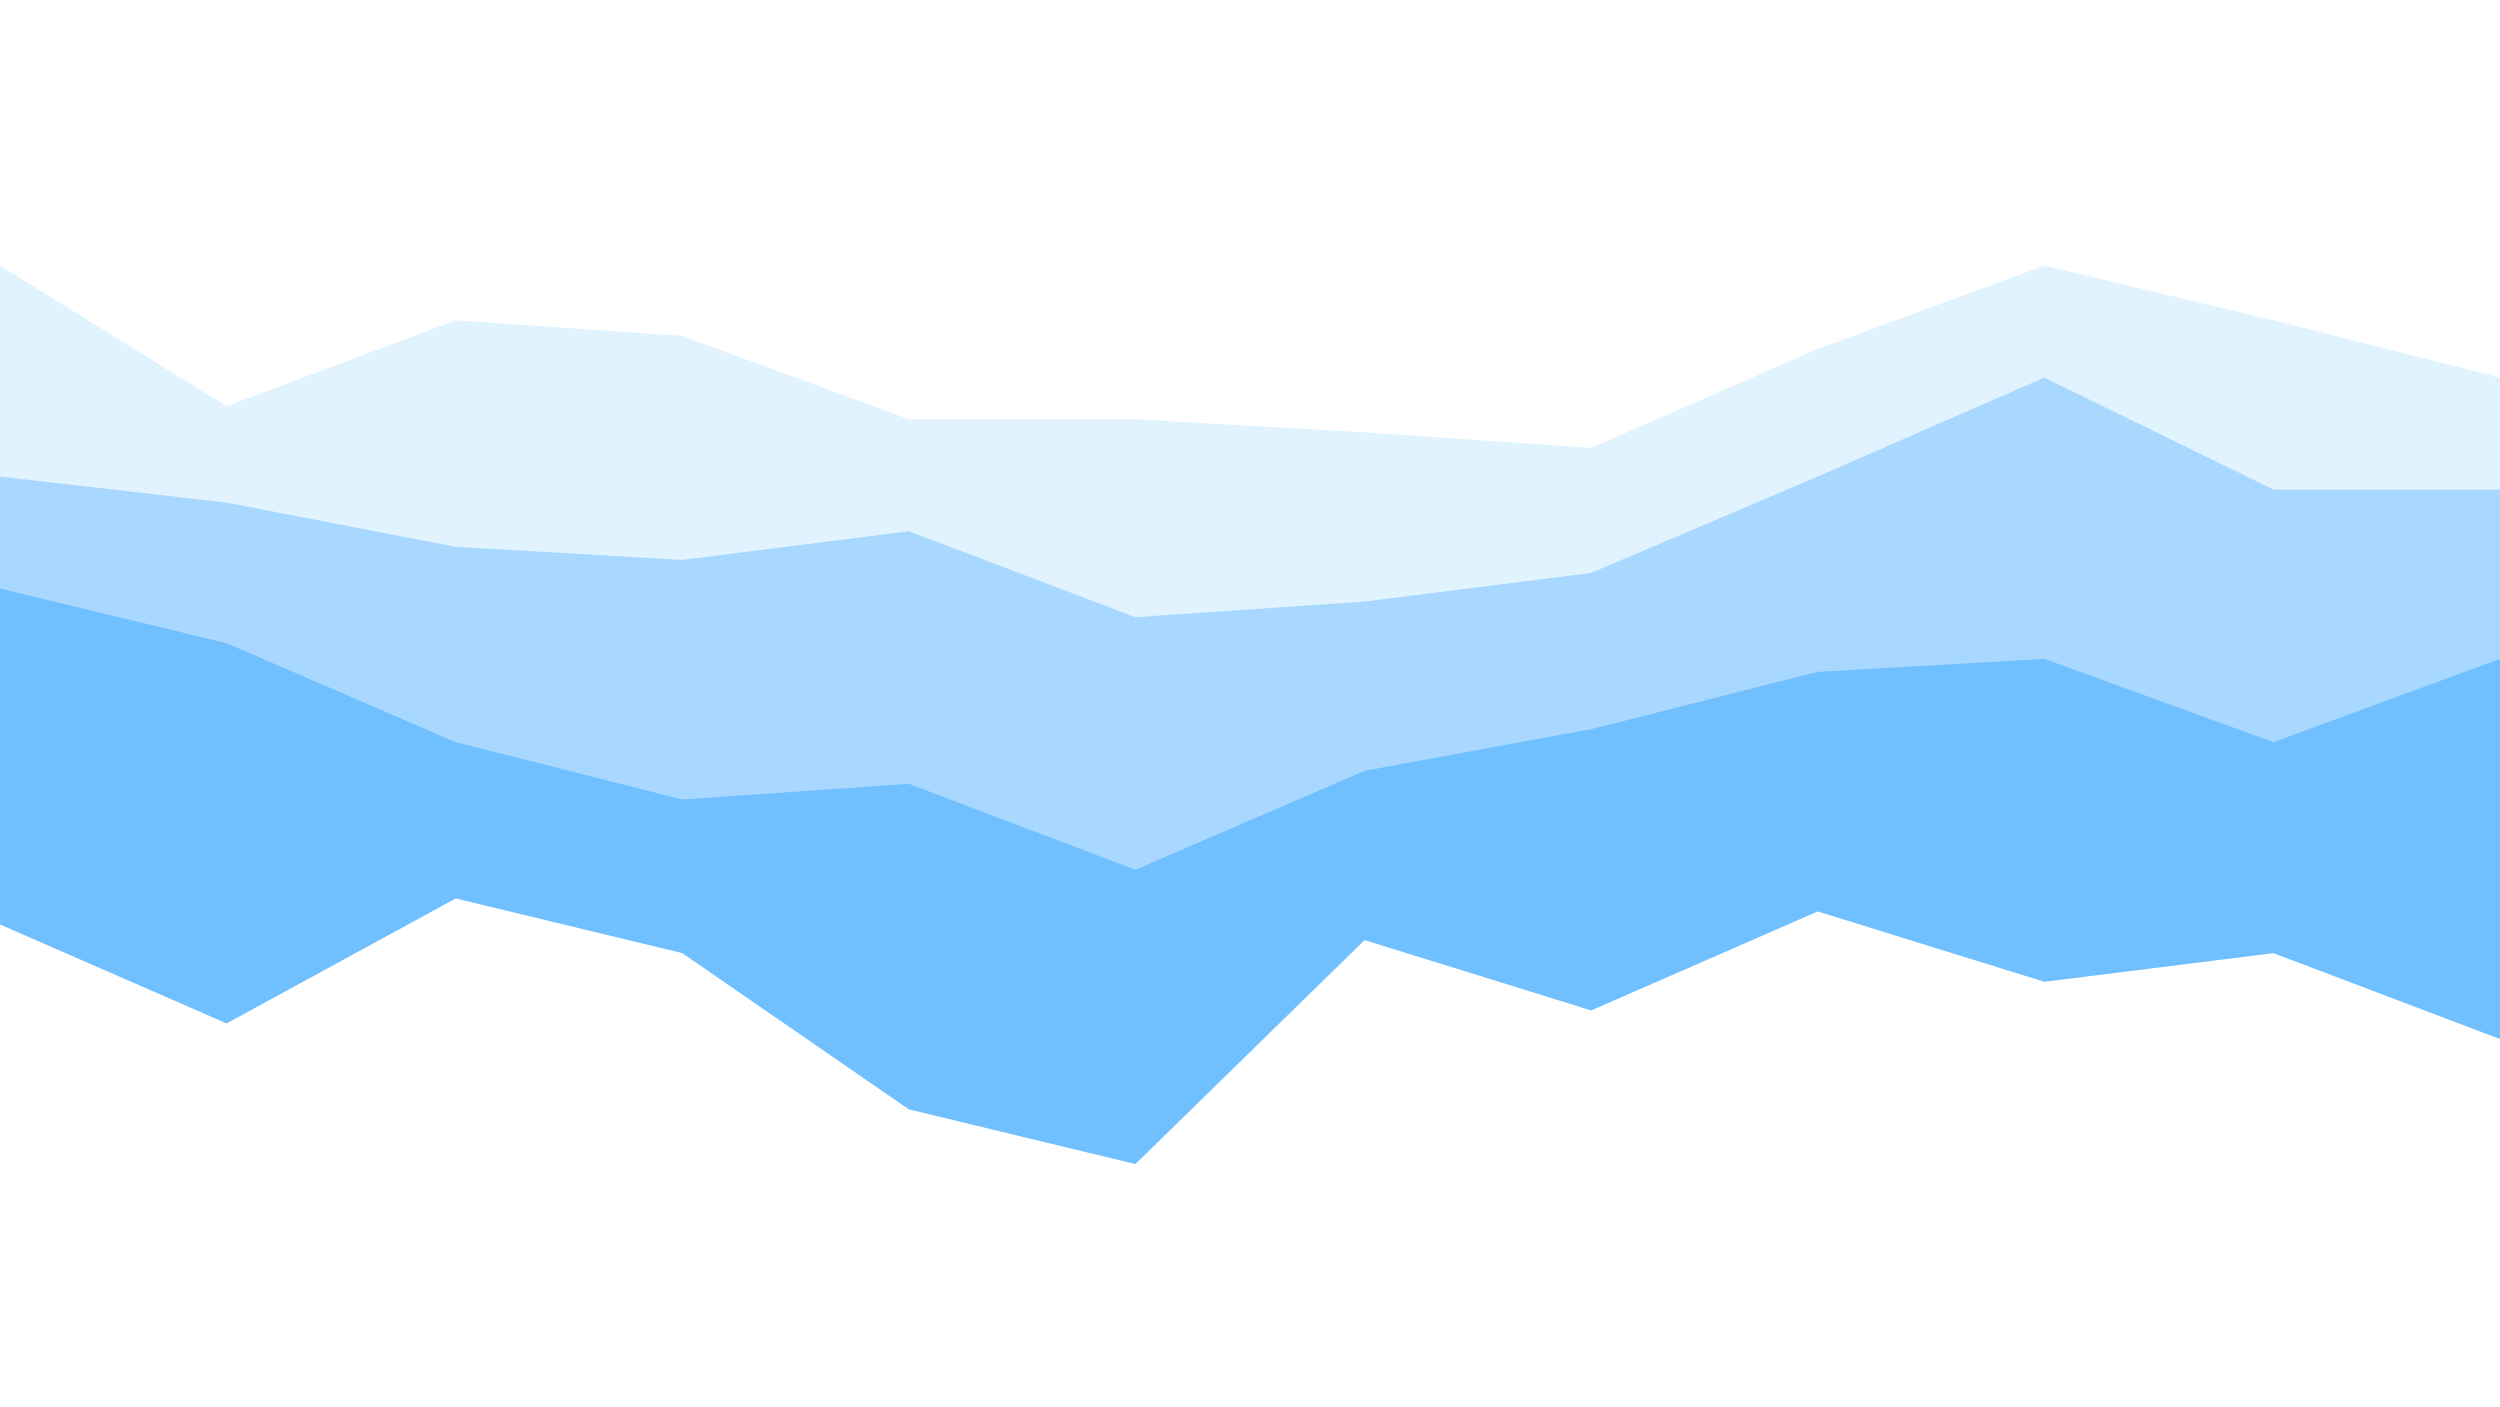
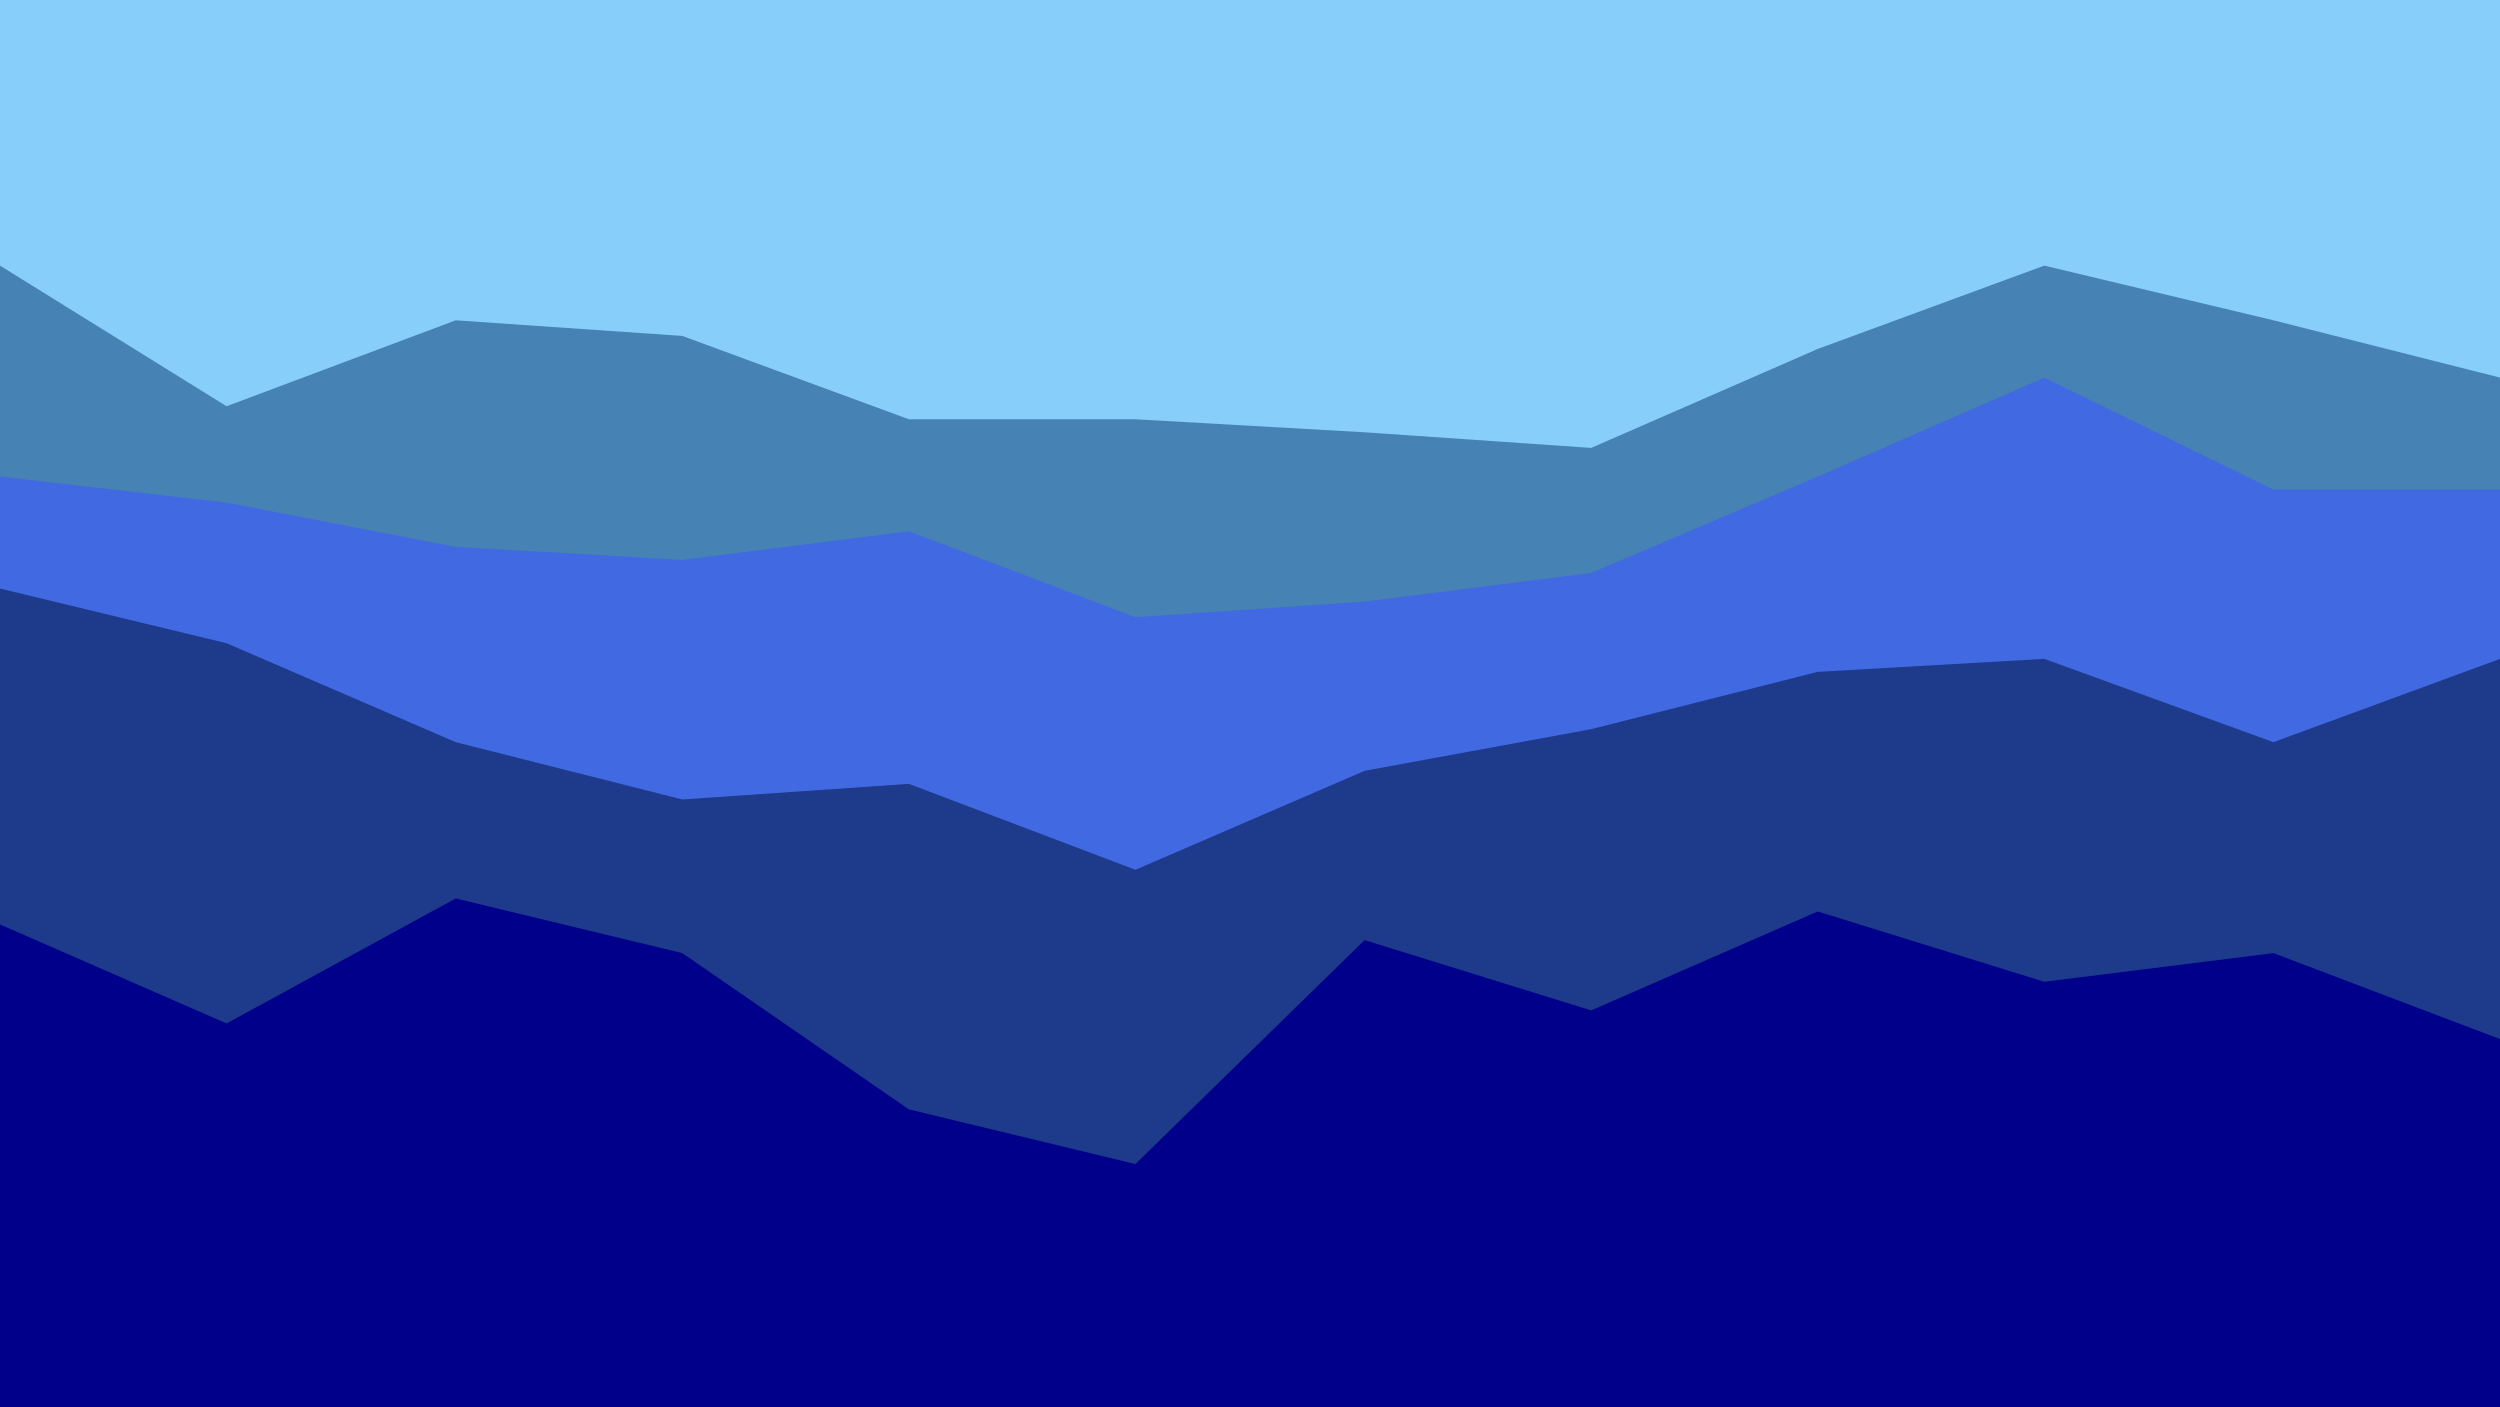
<svg xmlns="http://www.w3.org/2000/svg" id="visual" viewBox="0 0 960 540" width="960" height="540" version="1.1">
-   <path d="M0 104L87 158L175 125L262 131L349 163L436 163L524 168L611 174L698 136L785 104L873 125L960 147L960 0L873 0L785 0L698 0L611 0L524 0L436 0L349 0L262 0L175 0L87 0L0 0Z" fill="#FFFFFF" />
-   <path d="M0 185L87 195L175 212L262 217L349 206L436 239L524 233L611 222L698 185L785 147L873 190L960 190L960 145L873 123L785 102L698 134L611 172L524 166L436 161L349 161L262 129L175 123L87 156L0 102Z" fill="#E0F3FF" />
-   <path d="M0 228L87 249L175 287L262 309L349 303L436 336L524 298L611 282L698 260L785 255L873 287L960 255L960 188L873 188L785 145L698 183L611 220L524 231L436 237L349 204L262 215L175 210L87 193L0 183Z" fill="#A8D8FF" />
-   <path d="M0 357L87 395L175 347L262 368L349 428L436 449L524 363L611 390L698 352L785 379L873 368L960 401L960 253L873 285L785 253L698 258L611 280L524 296L436 334L349 301L262 307L175 285L87 247L0 226Z" fill="#70BFFF" />
-   <path d="M0 541L87 541L175 541L262 541L349 541L436 541L524 541L611 541L698 541L785 541L873 541L960 541L960 399L873 366L785 377L698 350L611 388L524 361L436 447L349 426L262 366L175 345L87 393L0 355Z" fill="#FFFFFF" />
+   <path d="M0 104L87 158L175 125L262 131L349 163L436 163L524 168L611 174L698 136L785 104L873 125L960 147L960 0L873 0L785 0L698 0L611 0L524 0L436 0L349 0L262 0L175 0L87 0L0 0Z" fill="#87CEFA" />
+   <path d="M0 185L87 195L175 212L262 217L349 206L436 239L524 233L611 222L698 185L785 147L873 190L960 190L960 145L873 123L785 102L698 134L611 172L524 166L436 161L349 161L262 129L175 123L87 156L0 102Z" fill="#4682B4" />
+   <path d="M0 228L87 249L175 287L262 309L349 303L436 336L524 298L611 282L698 260L785 255L873 287L960 255L960 188L873 188L785 145L698 183L611 220L524 231L436 237L349 204L262 215L175 210L87 193L0 183Z" fill="#4169E1" />
+   <path d="M0 357L87 395L175 347L262 368L349 428L436 449L524 363L611 390L698 352L785 379L873 368L960 401L960 253L873 285L785 253L698 258L611 280L524 296L436 334L349 301L262 307L175 285L87 247L0 226Z" fill="#1E3A8A" />
+   <path d="M0 541L87 541L175 541L262 541L349 541L436 541L524 541L611 541L698 541L785 541L873 541L960 541L960 399L873 366L785 377L698 350L611 388L524 361L436 447L349 426L262 366L175 345L87 393L0 355Z" fill="#00008B" />
</svg>
